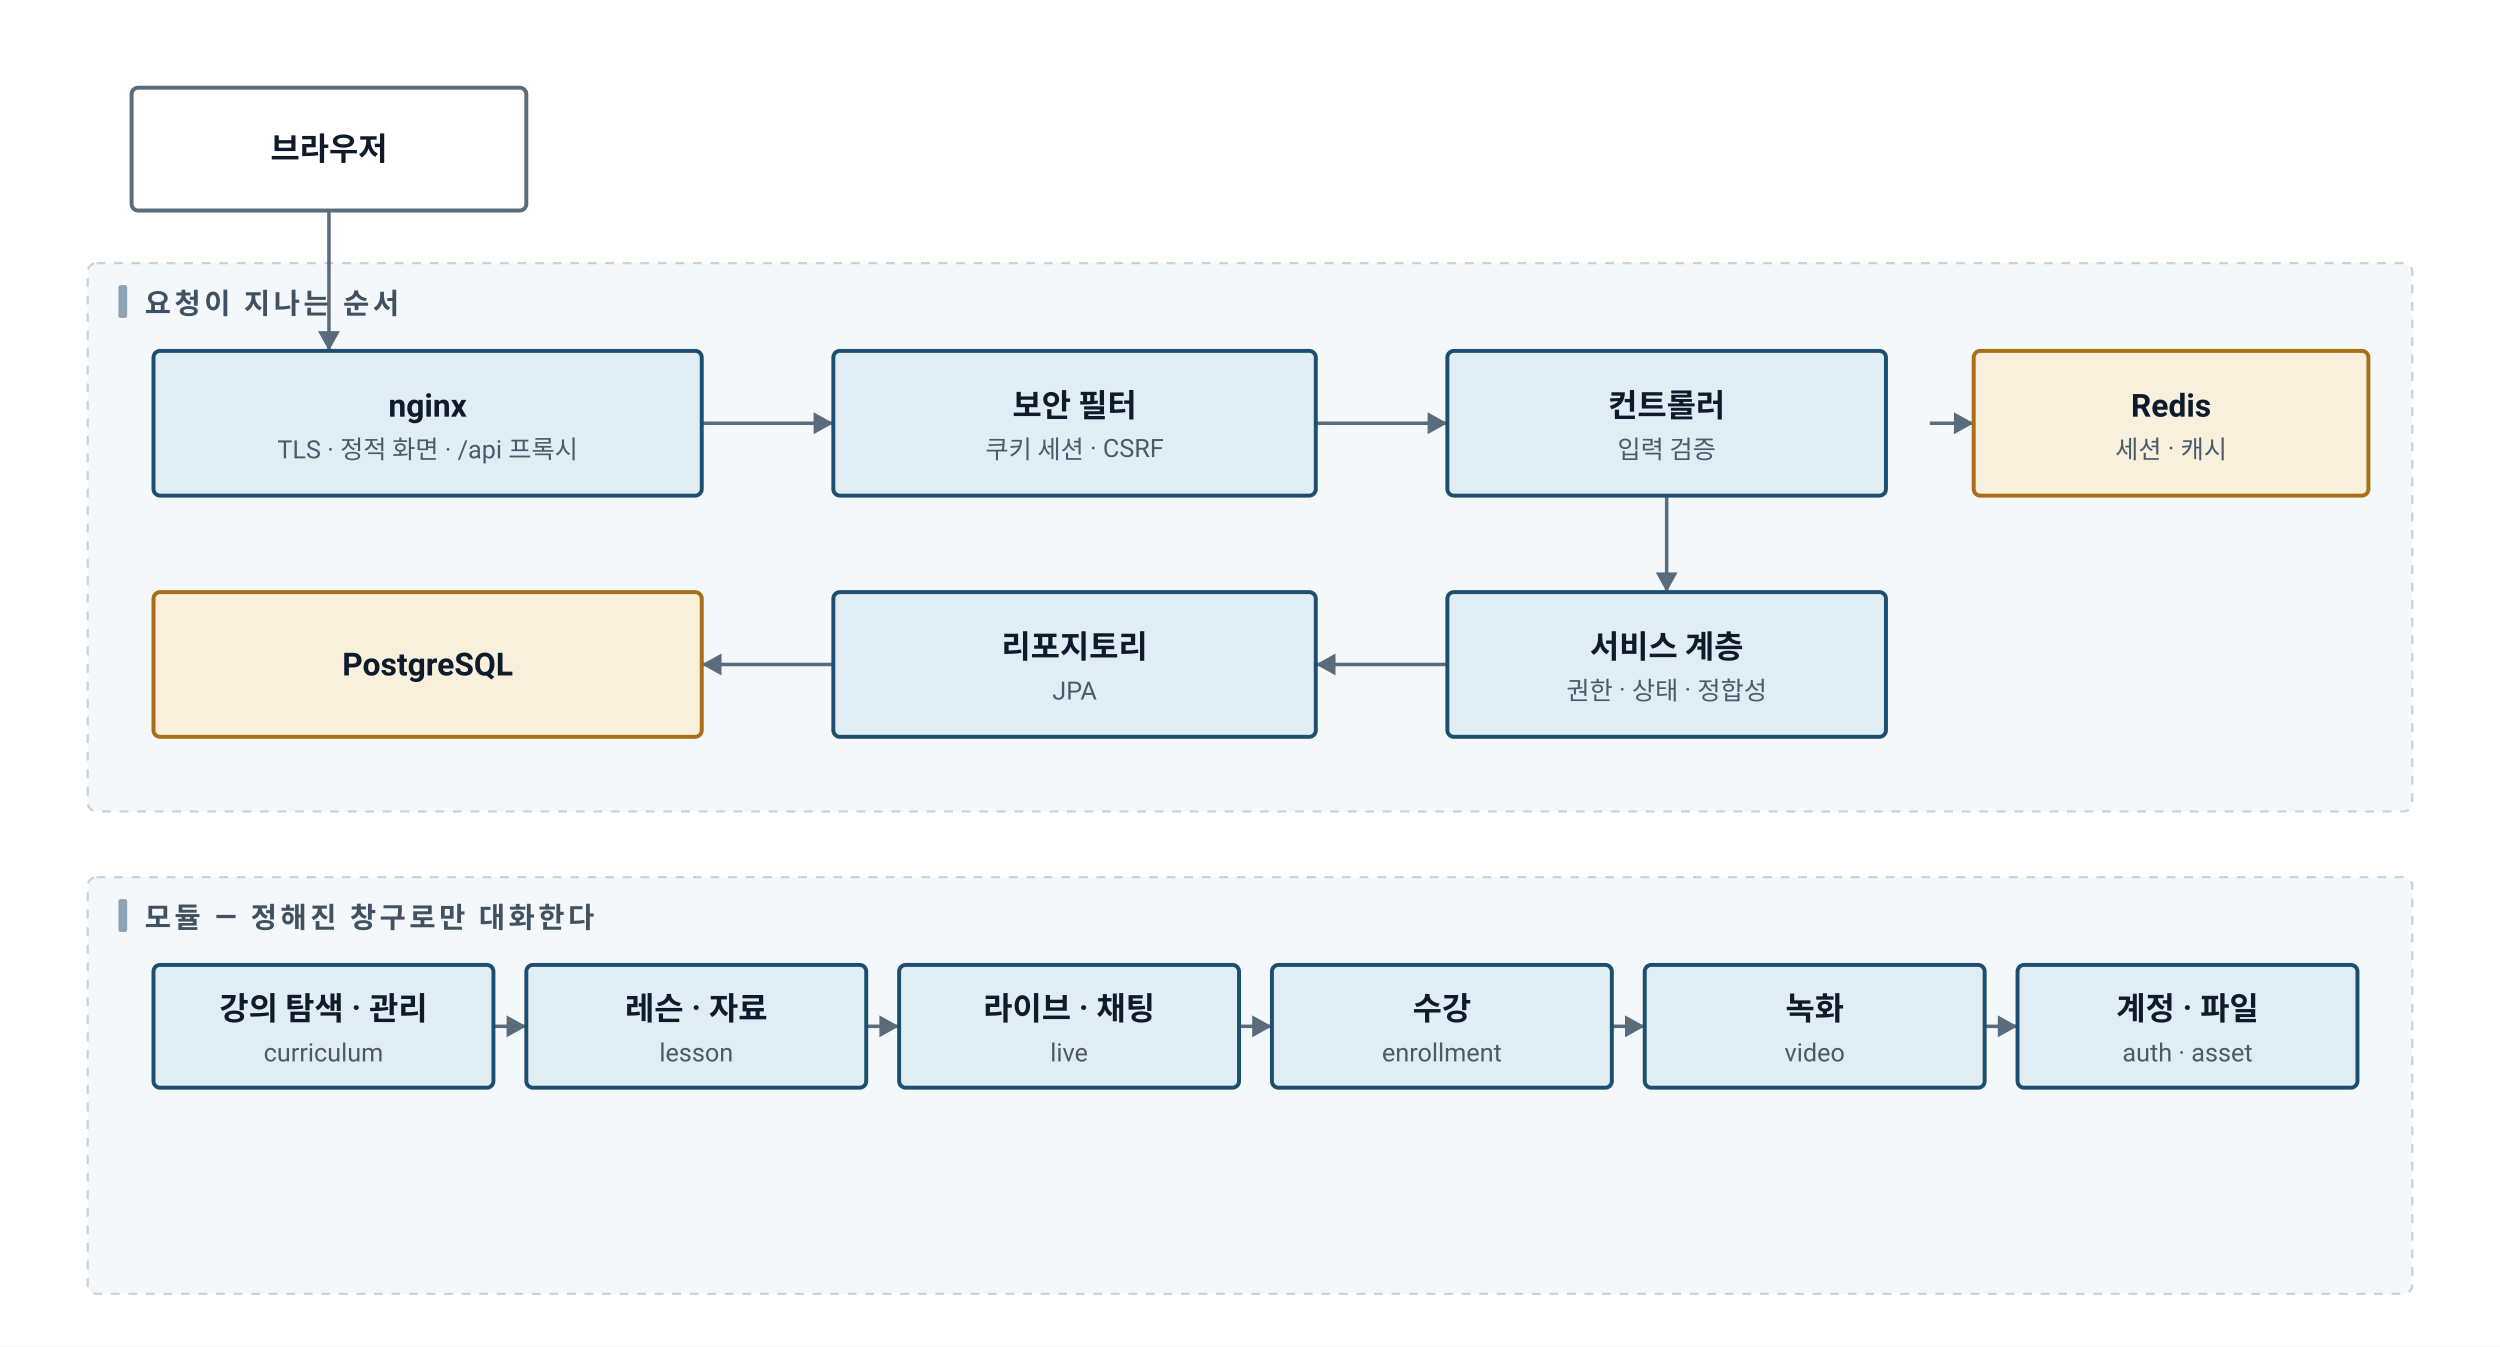
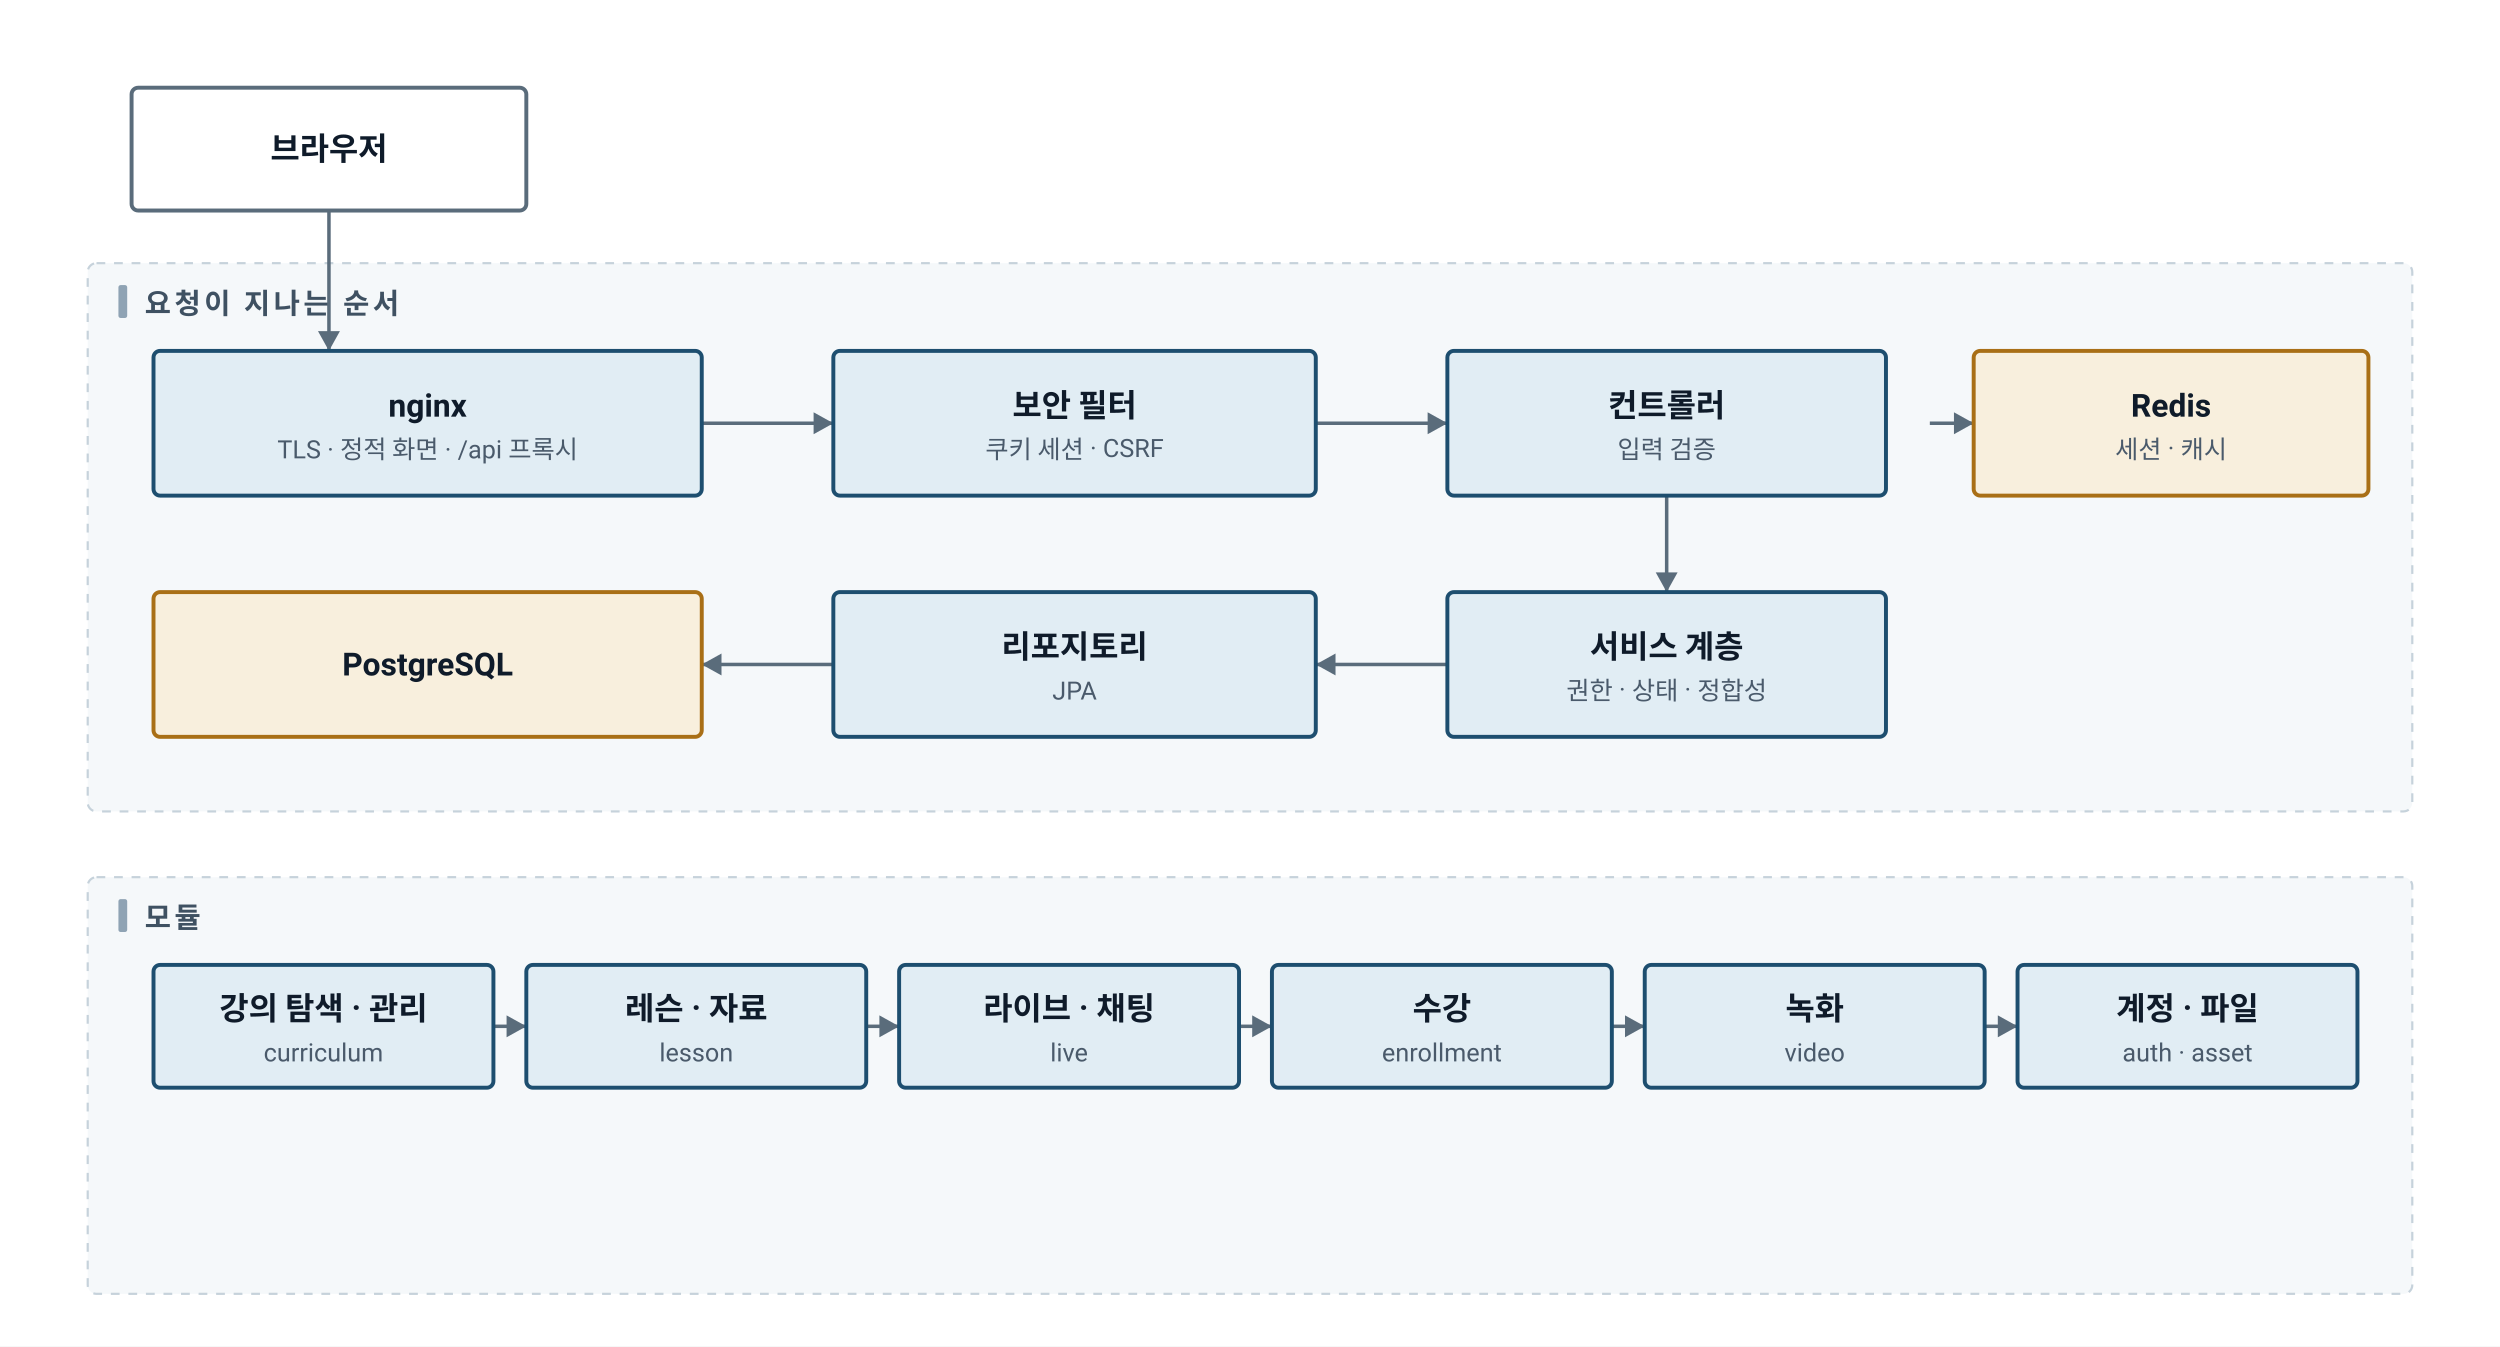
<svg xmlns="http://www.w3.org/2000/svg" viewBox="0 0 1140 614" width="1140" height="614" role="img">
  <style>text{font-family:system-ui,-apple-system,"Segoe UI",Roboto,"Malgun Gothic","Apple SD Gothic Neo","Noto Sans KR",sans-serif}</style>
  <rect width="100%" height="100%" fill="#FFFFFF" />
  <rect x="40" y="120" width="1060" height="250" rx="4" fill="#F5F8FA" stroke="#C6D2DB" stroke-width="1" stroke-dasharray="4 4" />
  <rect x="54" y="130" width="4" height="15" rx="1" fill="#8FA3B4" />
  <text x="66" y="143" font-size="13" font-weight="700" fill="#3F5162" letter-spacing="1.6">요청이 지나는 순서</text>
  <rect x="40" y="400" width="1060" height="190" rx="4" fill="#F5F8FA" stroke="#C6D2DB" stroke-width="1" stroke-dasharray="4 4" />
  <rect x="54" y="410" width="4" height="15" rx="1" fill="#8FA3B4" />
-   <text x="66" y="423" font-size="13" font-weight="700" fill="#3F5162" letter-spacing="1.6">모듈 — 정해진 창구로만 대화한다</text>
+   <text x="66" y="423" font-size="13" font-weight="700" fill="#3F5162" letter-spacing="1.6">모듈</text>
  <path d="M150,96 V160" fill="none" stroke="#5A6C7B" stroke-width="1.6" />
  <path d="M150,160 l-5,-9 l10,0 z" fill="#5A6C7B" />
  <path d="M320,193 H380" fill="none" stroke="#5A6C7B" stroke-width="1.6" />
  <path d="M380,193 l-9,-5 l0,10 z" fill="#5A6C7B" />
  <path d="M600,193 H660" fill="none" stroke="#5A6C7B" stroke-width="1.6" />
  <path d="M660,193 l-9,-5 l0,10 z" fill="#5A6C7B" />
  <path d="M760,226 V270" fill="none" stroke="#5A6C7B" stroke-width="1.6" />
  <path d="M760,270 l-5,-9 l10,0 z" fill="#5A6C7B" />
  <path d="M660,303 H600" fill="none" stroke="#5A6C7B" stroke-width="1.6" />
  <path d="M600,303 l9,-5 l0,10 z" fill="#5A6C7B" />
  <path d="M380,303 H320" fill="none" stroke="#5A6C7B" stroke-width="1.6" />
  <path d="M320,303 l9,-5 l0,10 z" fill="#5A6C7B" />
  <path d="M880,193 H900" fill="none" stroke="#5A6C7B" stroke-width="1.6" />
  <path d="M900,193 l-9,-5 l0,10 z" fill="#5A6C7B" />
  <path d="M225,468 H240" fill="none" stroke="#5A6C7B" stroke-width="1.6" />
  <path d="M240,468 l-9,-5 l0,10 z" fill="#5A6C7B" />
  <path d="M395,468 H410" fill="none" stroke="#5A6C7B" stroke-width="1.6" />
  <path d="M410,468 l-9,-5 l0,10 z" fill="#5A6C7B" />
  <path d="M565,468 H580" fill="none" stroke="#5A6C7B" stroke-width="1.6" />
  <path d="M580,468 l-9,-5 l0,10 z" fill="#5A6C7B" />
  <path d="M735,468 H750" fill="none" stroke="#5A6C7B" stroke-width="1.6" />
  <path d="M750,468 l-9,-5 l0,10 z" fill="#5A6C7B" />
  <path d="M905,468 H920" fill="none" stroke="#5A6C7B" stroke-width="1.6" />
  <path d="M920,468 l-9,-5 l0,10 z" fill="#5A6C7B" />
  <rect x="60" y="40" width="180" height="56" rx="3" fill="#FFFFFF" stroke="#5A6C7B" stroke-width="1.8" />
  <text x="150.0" y="73.0" text-anchor="middle" font-size="14.5" font-weight="650" fill="#0F1B2A">브라우저</text>
  <rect x="70" y="160" width="250" height="66" rx="3" fill="#E1EDF4" stroke="#1D4E6F" stroke-width="1.8" />
  <text x="195.0" y="190.0" text-anchor="middle" font-size="14.5" font-weight="650" fill="#0F1B2A">nginx</text>
  <text x="195.0" y="209.0" text-anchor="middle" font-size="11.5" fill="#4A5A6B">TLS · 정적 화면 · /api 프록시</text>
  <rect x="380" y="160" width="220" height="66" rx="3" fill="#E1EDF4" stroke="#1D4E6F" stroke-width="1.8" />
  <text x="490.0" y="190.0" text-anchor="middle" font-size="14.5" font-weight="650" fill="#0F1B2A">보안 필터</text>
  <text x="490.0" y="209.0" text-anchor="middle" font-size="11.5" fill="#4A5A6B">쿠키 세션 · CSRF</text>
  <rect x="660" y="160" width="200" height="66" rx="3" fill="#E1EDF4" stroke="#1D4E6F" stroke-width="1.8" />
  <text x="760.0" y="190.0" text-anchor="middle" font-size="14.5" font-weight="650" fill="#0F1B2A">컨트롤러</text>
  <text x="760.0" y="209.0" text-anchor="middle" font-size="11.5" fill="#4A5A6B">입력 검증</text>
  <rect x="660" y="270" width="200" height="66" rx="3" fill="#E1EDF4" stroke="#1D4E6F" stroke-width="1.8" />
  <text x="760.0" y="300.0" text-anchor="middle" font-size="14.5" font-weight="650" fill="#0F1B2A">서비스 계층</text>
  <text x="760.0" y="319.0" text-anchor="middle" font-size="11.5" fill="#4A5A6B">권한 · 상태 · 정합성</text>
  <rect x="380" y="270" width="220" height="66" rx="3" fill="#E1EDF4" stroke="#1D4E6F" stroke-width="1.8" />
  <text x="490.0" y="300.0" text-anchor="middle" font-size="14.5" font-weight="650" fill="#0F1B2A">리포지토리</text>
  <text x="490.0" y="319.0" text-anchor="middle" font-size="11.5" fill="#4A5A6B">JPA</text>
  <rect x="70" y="270" width="250" height="66" rx="3" fill="#F8EFDD" stroke="#A96F16" stroke-width="1.8" />
  <text x="195.0" y="308.0" text-anchor="middle" font-size="14.5" font-weight="650" fill="#0F1B2A">PostgreSQL</text>
  <rect x="900" y="160" width="180" height="66" rx="3" fill="#F8EFDD" stroke="#A96F16" stroke-width="1.8" />
  <text x="990.0" y="190.0" text-anchor="middle" font-size="14.5" font-weight="650" fill="#0F1B2A">Redis</text>
  <text x="990.0" y="209.0" text-anchor="middle" font-size="11.5" fill="#4A5A6B">세션 · 캐시</text>
  <rect x="70" y="440" width="155" height="56" rx="3" fill="#E1EDF4" stroke="#1D4E6F" stroke-width="1.8" />
  <text x="147.5" y="465.0" text-anchor="middle" font-size="14.5" font-weight="650" fill="#0F1B2A">강의 탐색 · 관리</text>
  <text x="147.5" y="484.0" text-anchor="middle" font-size="11.5" fill="#4A5A6B">curriculum</text>
  <rect x="240" y="440" width="155" height="56" rx="3" fill="#E1EDF4" stroke="#1D4E6F" stroke-width="1.8" />
  <text x="317.5" y="465.0" text-anchor="middle" font-size="14.5" font-weight="650" fill="#0F1B2A">레슨 · 자료</text>
  <text x="317.5" y="484.0" text-anchor="middle" font-size="11.5" fill="#4A5A6B">lesson</text>
  <rect x="410" y="440" width="155" height="56" rx="3" fill="#E1EDF4" stroke="#1D4E6F" stroke-width="1.8" />
  <text x="487.5" y="465.0" text-anchor="middle" font-size="14.5" font-weight="650" fill="#0F1B2A">라이브 · 채팅</text>
  <text x="487.5" y="484.0" text-anchor="middle" font-size="11.5" fill="#4A5A6B">live</text>
  <rect x="580" y="440" width="155" height="56" rx="3" fill="#E1EDF4" stroke="#1D4E6F" stroke-width="1.8" />
  <text x="657.5" y="465.0" text-anchor="middle" font-size="14.5" font-weight="650" fill="#0F1B2A">수강</text>
  <text x="657.5" y="484.0" text-anchor="middle" font-size="11.5" fill="#4A5A6B">enrollment</text>
  <rect x="750" y="440" width="155" height="56" rx="3" fill="#E1EDF4" stroke="#1D4E6F" stroke-width="1.8" />
  <text x="827.5" y="465.0" text-anchor="middle" font-size="14.5" font-weight="650" fill="#0F1B2A">녹화</text>
  <text x="827.5" y="484.0" text-anchor="middle" font-size="11.5" fill="#4A5A6B">video</text>
  <rect x="920" y="440" width="155" height="56" rx="3" fill="#E1EDF4" stroke="#1D4E6F" stroke-width="1.8" />
  <text x="997.5" y="465.0" text-anchor="middle" font-size="14.5" font-weight="650" fill="#0F1B2A">계정 · 파일</text>
  <text x="997.5" y="484.0" text-anchor="middle" font-size="11.5" fill="#4A5A6B">auth · asset</text>
</svg>
